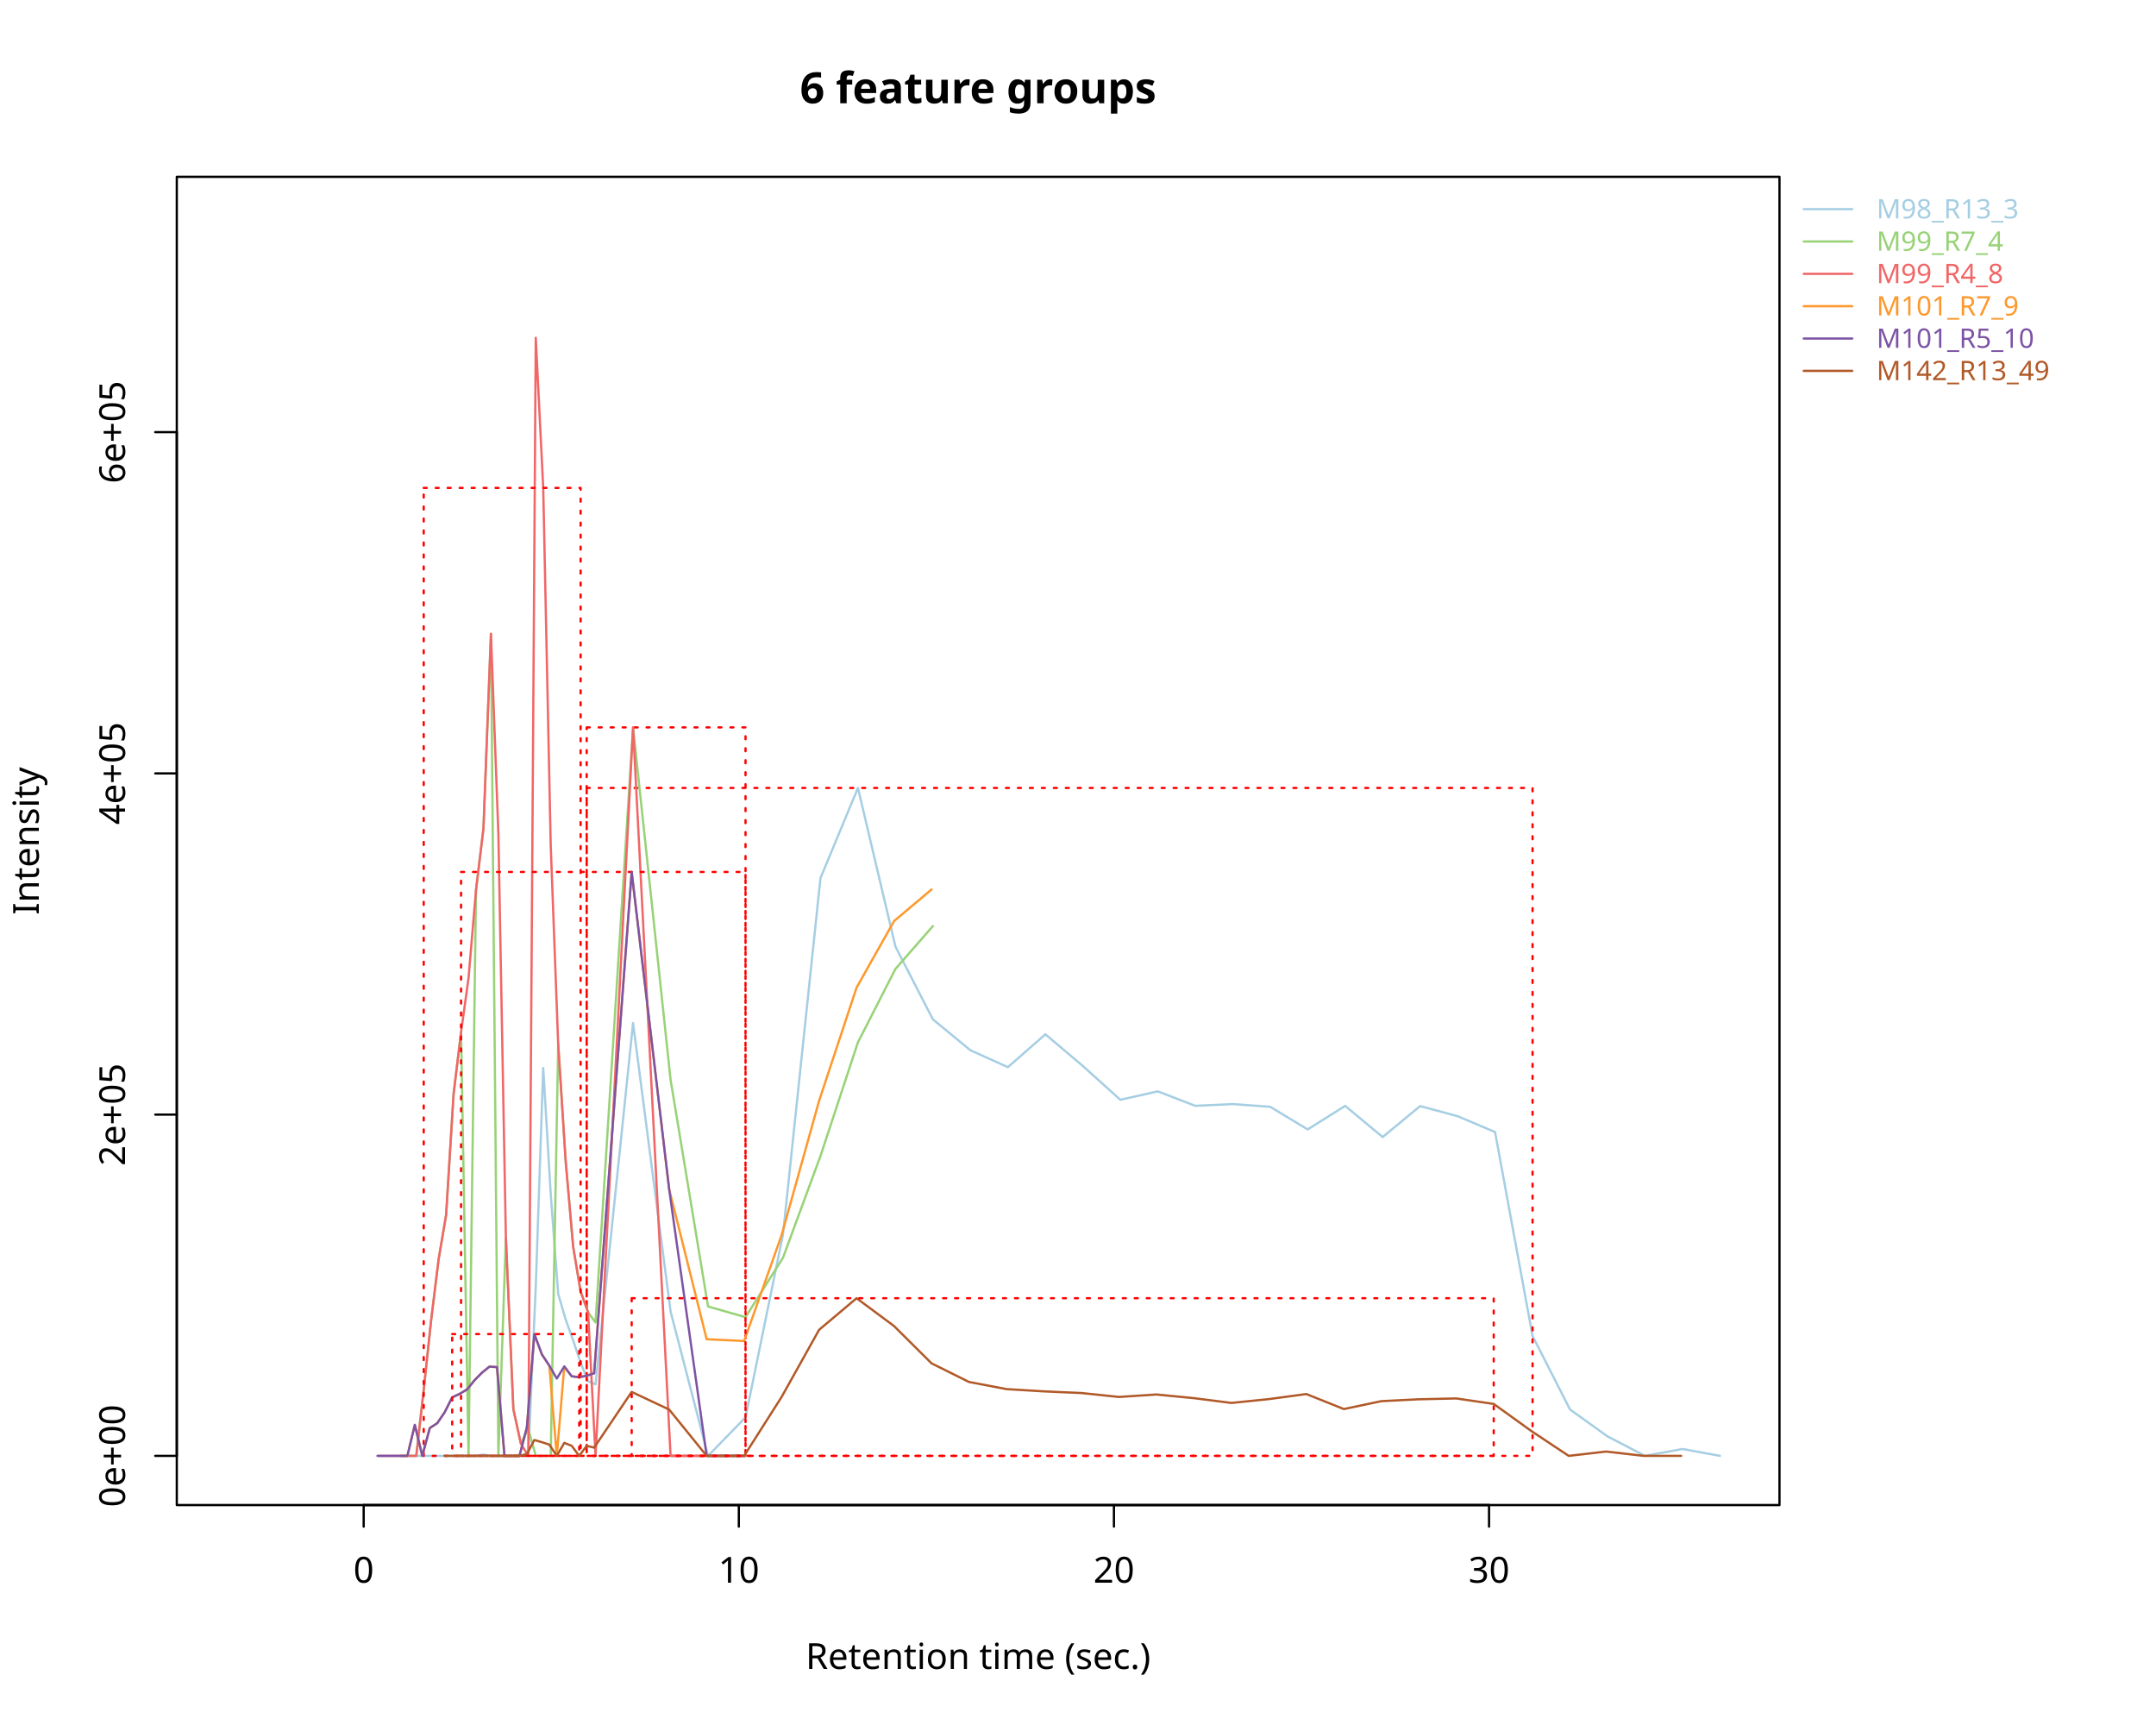
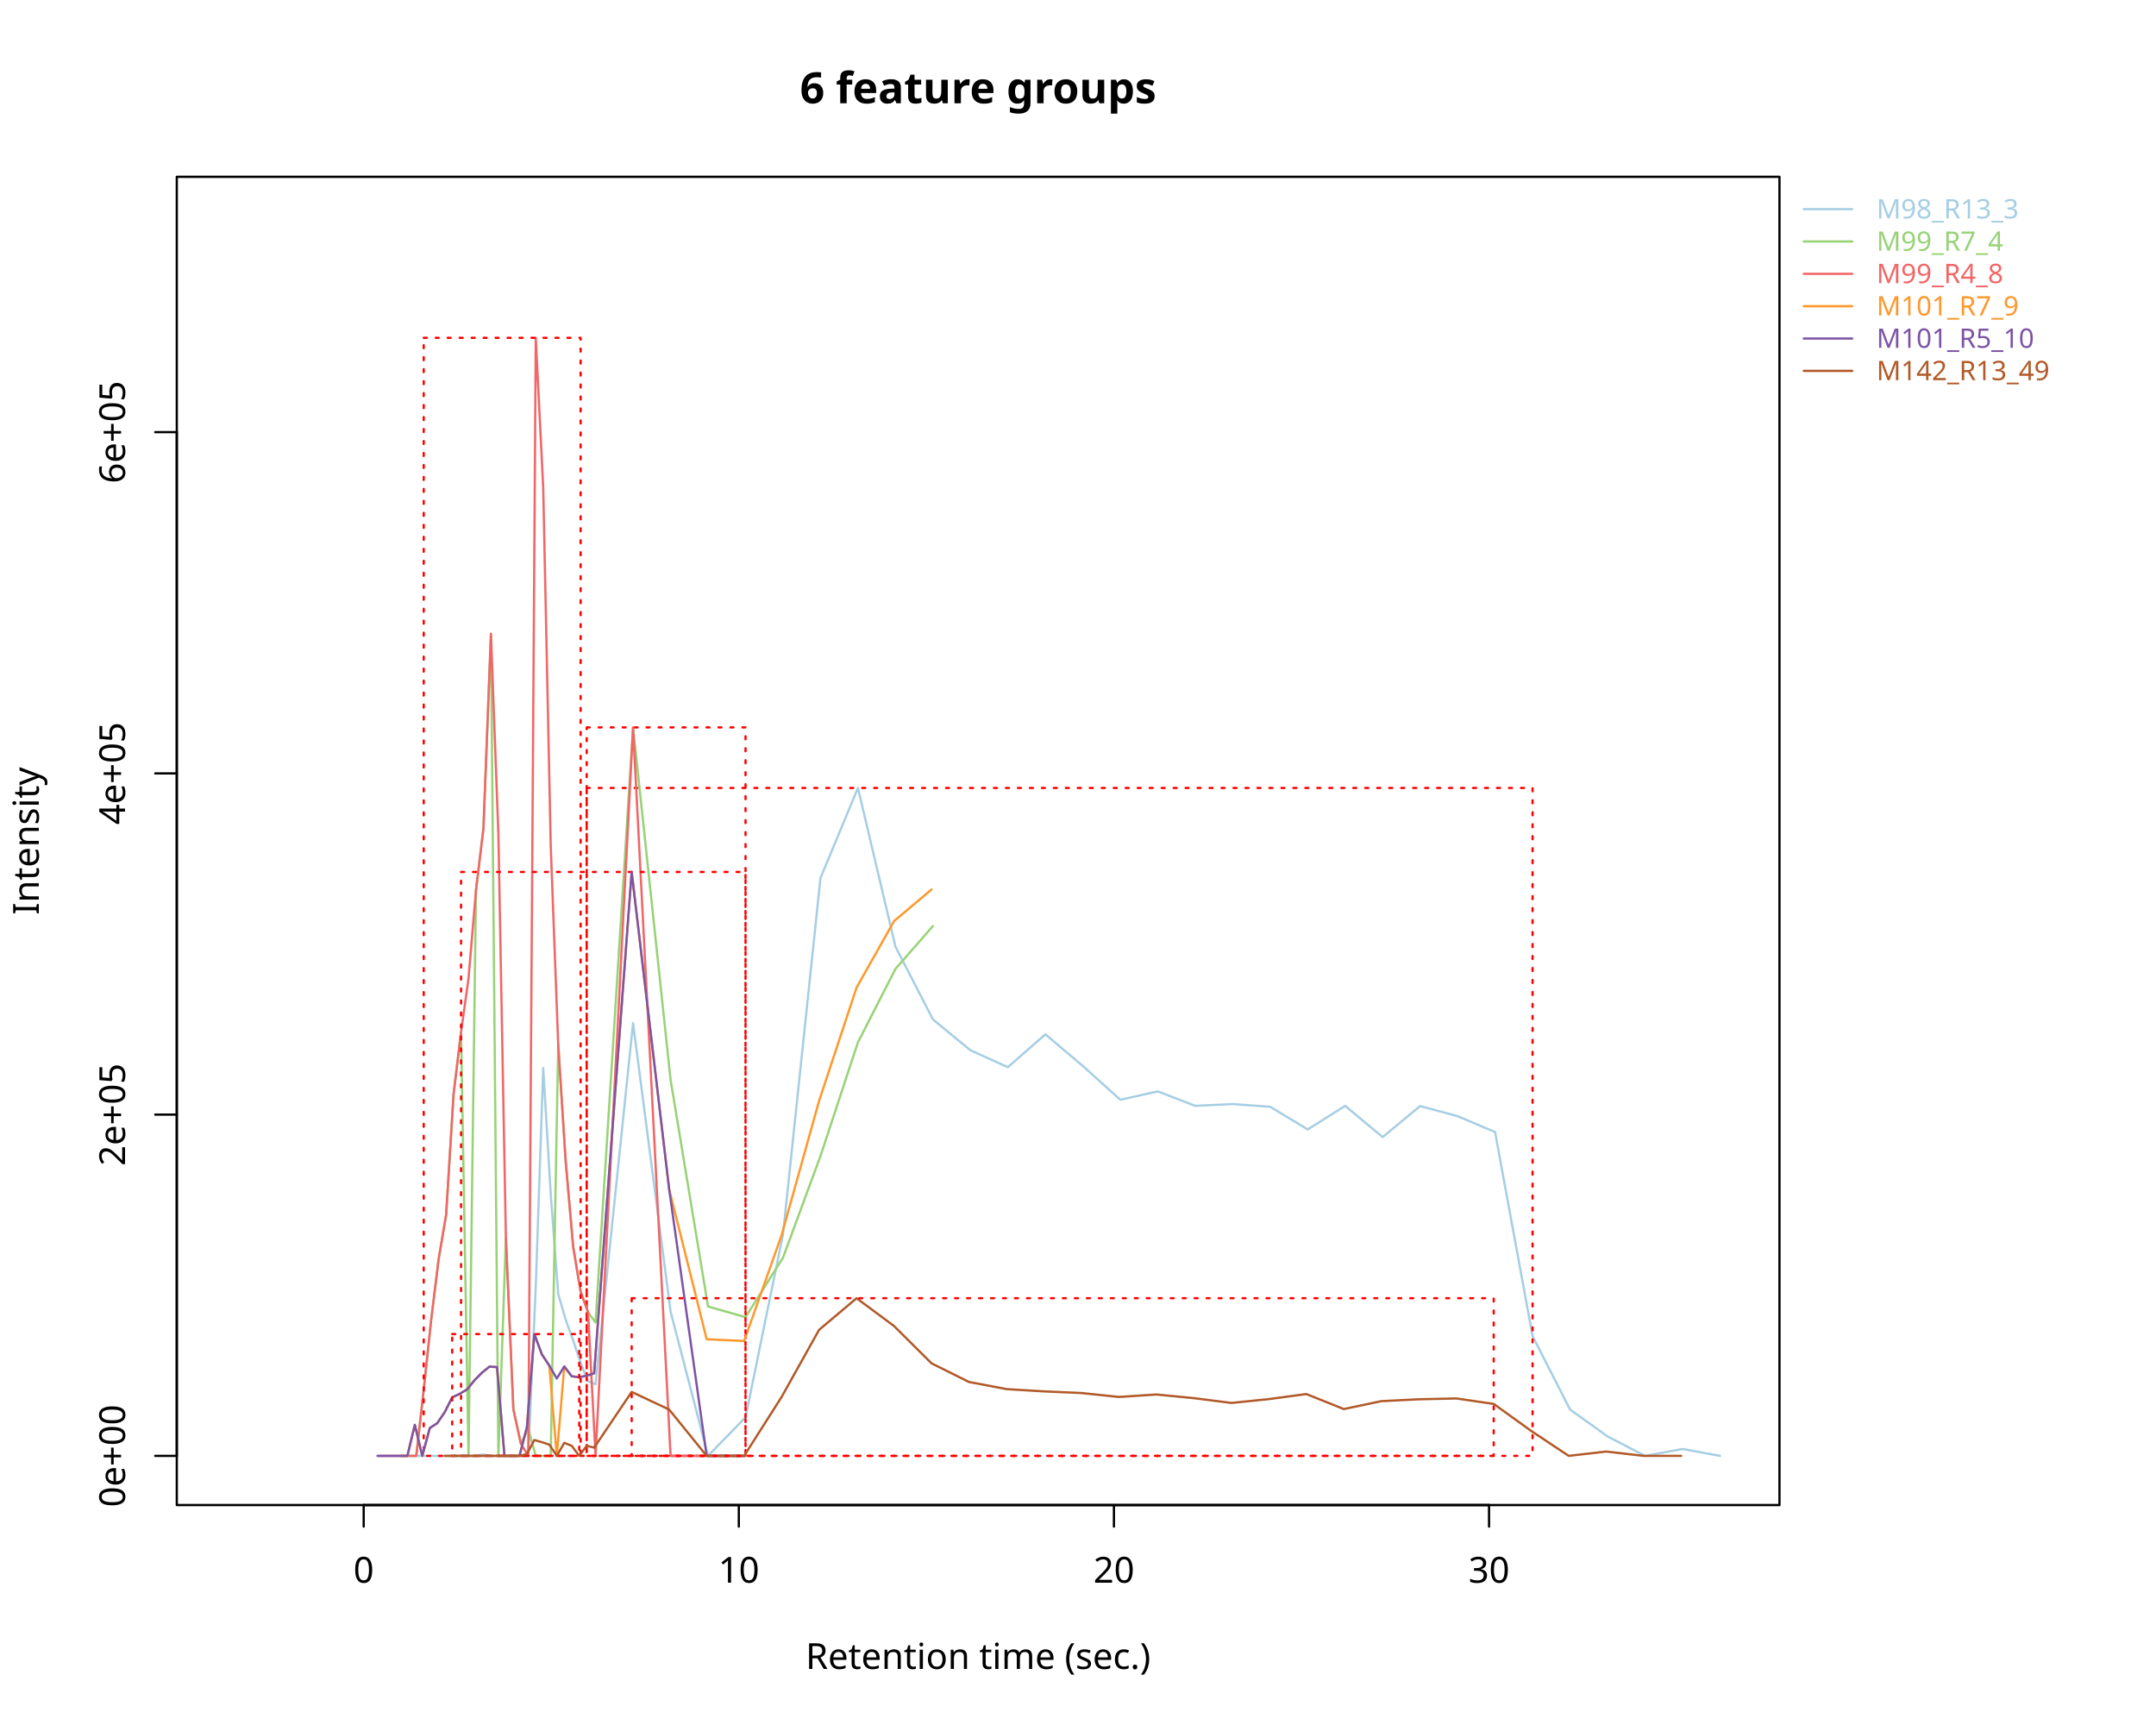
<svg xmlns="http://www.w3.org/2000/svg" class="svglite" data-engine-version="2.0" width="720.00pt" height="576.00pt" viewBox="0 0 720.00 576.00">
  <defs>
    <style type="text/css">
    .svglite line, .svglite polyline, .svglite polygon, .svglite path, .svglite rect, .svglite circle {
      fill: none;
      stroke: #000000;
      stroke-linecap: round;
      stroke-linejoin: round;
      stroke-miterlimit: 10.00;
    }
  </style>
  </defs>
  <rect width="100%" height="100%" style="stroke: none; fill: #FFFFFF;" />
  <defs>
    <clipPath id="cpMC4wMHw3MjAuMDB8MC4wMHw1NzYuMDA=">
      <rect x="0.00" y="0.00" width="720.00" height="576.00" />
    </clipPath>
  </defs>
  <g clip-path="url(#cpMC4wMHw3MjAuMDB8MC4wMHw1NzYuMDA=)">
    <line x1="121.45" y1="502.56" x2="497.27" y2="502.56" style="stroke-width: 0.75;" />
    <line x1="121.45" y1="502.56" x2="121.45" y2="509.76" style="stroke-width: 0.75;" />
    <line x1="246.73" y1="502.56" x2="246.73" y2="509.76" style="stroke-width: 0.75;" />
    <line x1="372.00" y1="502.56" x2="372.00" y2="509.76" style="stroke-width: 0.75;" />
    <line x1="497.27" y1="502.56" x2="497.27" y2="509.76" style="stroke-width: 0.75;" />
    <text x="121.45" y="528.48" text-anchor="middle" style="font-size: 12.00px; font-family: sans;" textLength="6.67px" lengthAdjust="spacingAndGlyphs">0</text>
    <text x="246.73" y="528.48" text-anchor="middle" style="font-size: 12.00px; font-family: sans;" textLength="13.35px" lengthAdjust="spacingAndGlyphs">10</text>
    <text x="372.00" y="528.48" text-anchor="middle" style="font-size: 12.00px; font-family: sans;" textLength="13.35px" lengthAdjust="spacingAndGlyphs">20</text>
    <text x="497.27" y="528.48" text-anchor="middle" style="font-size: 12.00px; font-family: sans;" textLength="13.35px" lengthAdjust="spacingAndGlyphs">30</text>
    <line x1="59.04" y1="486.13" x2="59.04" y2="144.30" style="stroke-width: 0.75;" />
    <line x1="59.04" y1="486.13" x2="51.84" y2="486.13" style="stroke-width: 0.75;" />
    <line x1="59.04" y1="372.19" x2="51.84" y2="372.19" style="stroke-width: 0.75;" />
    <line x1="59.04" y1="258.25" x2="51.84" y2="258.25" style="stroke-width: 0.75;" />
    <line x1="59.04" y1="144.30" x2="51.84" y2="144.30" style="stroke-width: 0.75;" />
    <text transform="translate(41.76,486.13) rotate(-90)" text-anchor="middle" style="font-size: 12.00px; font-family: sans;" textLength="33.71px" lengthAdjust="spacingAndGlyphs">0e+00</text>
    <text transform="translate(41.76,372.19) rotate(-90)" text-anchor="middle" style="font-size: 12.00px; font-family: sans;" textLength="33.71px" lengthAdjust="spacingAndGlyphs">2e+05</text>
    <text transform="translate(41.76,258.25) rotate(-90)" text-anchor="middle" style="font-size: 12.00px; font-family: sans;" textLength="33.71px" lengthAdjust="spacingAndGlyphs">4e+05</text>
    <text transform="translate(41.76,144.30) rotate(-90)" text-anchor="middle" style="font-size: 12.00px; font-family: sans;" textLength="33.71px" lengthAdjust="spacingAndGlyphs">6e+05</text>
    <polygon points="59.04,502.56 594.26,502.56 594.26,59.04 59.04,59.04 " style="stroke-width: 0.75; fill: none;" />
  </g>
  <defs>
    <clipPath id="cpMC4wMHw2MjQuNTB8MC4wMHw1NzYuMDA=">
      <rect x="0.00" y="0.00" width="624.50" height="576.00" />
    </clipPath>
  </defs>
  <g clip-path="url(#cpMC4wMHw2MjQuNTB8MC4wMHw1NzYuMDA=)">
    <text x="326.65" y="34.48" text-anchor="middle" style="font-size: 14.40px; font-weight: bold; font-family: sans;" textLength="104.88px" lengthAdjust="spacingAndGlyphs">6 feature groups</text>
    <text x="326.65" y="557.28" text-anchor="middle" style="font-size: 12.00px; font-family: sans;" textLength="110.72px" lengthAdjust="spacingAndGlyphs">Retention time (sec.)</text>
    <text transform="translate(12.96,280.80) rotate(-90)" text-anchor="middle" style="font-size: 12.00px; font-family: sans;" textLength="44.70px" lengthAdjust="spacingAndGlyphs">Intensity</text>
  </g>
  <defs>
    <clipPath id="cpNTkuMDR8NTk0LjI2fDU5LjA0fDUwMi41Ng==">
      <rect x="59.04" y="59.04" width="535.22" height="443.52" />
    </clipPath>
  </defs>
  <g clip-path="url(#cpNTkuMDR8NTk0LjI2fDU5LjA0fDUwMi41Ng==)">
    <polyline points="134.01,486.13 158.96,486.13 161.45,485.69 163.95,486.13 176.42,486.13 178.92,429.57 181.41,356.63 183.91,398.61 186.41,432.07 188.90,440.60 191.41,447.58 193.90,455.04 196.39,461.19 198.88,462.26 211.41,341.62 223.94,437.91 236.45,486.13 248.97,473.28 261.48,412.21 274.00,293.20 286.51,263.10 299.04,316.09 311.54,340.38 324.07,350.70 336.58,356.34 349.10,345.37 361.61,355.94 374.13,367.22 386.64,364.42 399.15,369.25 411.67,368.67 424.18,369.57 436.70,377.13 449.22,369.27 461.74,379.68 474.25,369.33 486.77,372.71 499.28,378.00 511.80,446.10 524.31,470.65 536.83,479.63 549.34,486.13 561.87,483.84 574.38,486.13 " style="stroke-width: 0.75; stroke: #A6CEE3;" />
    <rect x="195.93" y="263.10" width="315.87" height="223.03" style="stroke-width: 0.75; stroke: #FF0000; stroke-dasharray: 1.00,3.00;" />
    <polyline points="134.01,486.13 139.01,486.13 141.50,464.09 143.99,440.74 146.48,420.48 148.98,405.69 151.48,365.28 153.97,344.68 156.47,486.13 158.96,297.19 161.45,276.66 163.95,211.64 166.44,486.13 168.94,413.28 171.44,470.55 173.93,482.02 176.42,477.11 178.92,486.13 183.91,486.13 186.41,348.70 188.90,387.63 191.41,416.31 193.90,431.28 196.39,438.19 198.88,441.61 211.41,242.89 223.94,360.54 236.45,436.25 248.97,439.82 261.48,419.97 274.00,386.01 286.51,348.05 299.04,323.53 311.54,309.24 " style="stroke-width: 0.75; stroke: #98D277;" />
    <rect x="195.93" y="242.89" width="53.04" height="243.25" style="stroke-width: 0.75; stroke: #FF0000; stroke-dasharray: 1.00,3.00;" />
    <polyline points="126.53,486.13 139.01,486.13 141.50,464.09 143.99,440.74 146.48,420.48 148.98,405.69 151.48,365.28 153.97,344.68 156.47,326.62 158.96,297.19 161.45,276.66 163.95,211.64 166.44,278.61 168.94,413.28 171.44,470.55 173.93,482.02 176.42,486.13 178.92,112.80 181.41,162.92 183.91,282.15 186.41,348.70 188.90,387.63 191.41,416.31 193.90,431.28 196.39,438.19 198.88,486.13 211.41,242.89 223.94,486.13 248.97,486.13 " style="stroke-width: 0.75; stroke: #F16667;" />
-     <rect x="141.50" y="162.92" width="52.40" height="323.21" style="stroke-width: 0.75; stroke: #FF0000; stroke-dasharray: 1.00,3.00;" />
+     <rect x="141.50" y="112.80" width="52.40" height="373.33" style="stroke-width: 0.75; stroke: #FF0000; stroke-dasharray: 1.00,3.00;" />
    <polyline points="133.54,486.13 136.04,486.13 138.53,475.78 141.02,486.13 143.53,476.84 146.02,475.22 148.51,471.55 151.01,466.60 153.50,465.43 156.00,463.93 158.50,460.84 160.99,458.33 163.48,456.32 165.98,456.50 168.47,486.13 173.47,486.13 175.96,476.60 178.45,445.46 180.96,452.25 183.45,456.00 185.94,486.13 188.44,456.28 190.93,459.57 193.42,459.86 195.93,459.38 198.42,458.56 210.95,291.16 223.46,397.04 235.99,447.19 248.50,447.78 261.02,412.43 273.53,367.61 286.06,329.75 298.57,307.56 311.09,297.00 " style="stroke-width: 0.75; stroke: #FE982C;" />
    <rect x="153.97" y="291.16" width="94.99" height="194.97" style="stroke-width: 0.75; stroke: #FF0000; stroke-dasharray: 1.00,3.00;" />
    <polyline points="126.05,486.13 136.04,486.13 138.53,475.78 141.02,486.13 143.53,476.84 146.02,475.22 148.51,471.55 151.01,466.60 153.50,465.43 156.00,463.93 158.50,460.84 160.99,458.33 163.48,456.32 165.98,456.50 168.47,486.13 173.47,486.13 175.96,476.60 178.45,445.46 180.96,452.25 183.45,456.00 185.94,460.31 188.44,456.28 190.93,459.57 193.42,459.86 195.93,459.38 198.42,458.56 210.95,291.16 223.46,397.04 235.99,486.13 248.50,486.13 " style="stroke-width: 0.75; stroke: #7D54A5;" />
    <rect x="151.01" y="445.46" width="42.42" height="40.68" style="stroke-width: 0.75; stroke: #FF0000; stroke-dasharray: 1.00,3.00;" />
    <polyline points="148.51,486.13 173.47,486.13 175.96,485.51 178.45,480.84 180.96,481.56 183.45,482.38 185.94,486.13 188.44,481.79 190.93,482.78 193.42,486.13 195.93,482.77 198.42,483.38 210.95,464.78 223.46,470.66 235.99,486.13 248.50,486.13 261.02,466.46 273.53,444.05 286.06,433.49 298.57,442.79 311.09,455.24 323.60,461.46 336.13,463.84 348.65,464.60 361.16,465.15 373.67,466.46 386.19,465.64 398.70,466.86 411.22,468.46 423.73,467.18 436.25,465.49 448.77,470.50 461.29,467.87 473.80,467.24 486.32,466.96 498.83,468.79 511.35,477.81 523.87,486.13 536.39,484.69 548.90,486.13 561.42,486.13 " style="stroke-width: 0.75; stroke: #B15928;" />
    <rect x="210.95" y="433.49" width="287.88" height="52.64" style="stroke-width: 0.75; stroke: #FF0000; stroke-dasharray: 1.00,3.00;" />
  </g>
  <g clip-path="url(#cpMC4wMHw3MjAuMDB8MC4wMHw1NzYuMDA=)">
    <line x1="602.36" y1="69.84" x2="618.56" y2="69.84" style="stroke-width: 0.75; stroke: #A6CEE3;" />
    <line x1="602.36" y1="80.64" x2="618.56" y2="80.64" style="stroke-width: 0.75; stroke: #98D277;" />
    <line x1="602.36" y1="91.44" x2="618.56" y2="91.44" style="stroke-width: 0.75; stroke: #F16667;" />
    <line x1="602.36" y1="102.24" x2="618.56" y2="102.24" style="stroke-width: 0.75; stroke: #FE982C;" />
    <line x1="602.36" y1="113.04" x2="618.56" y2="113.04" style="stroke-width: 0.75; stroke: #7D54A5;" />
    <line x1="602.36" y1="123.84" x2="618.56" y2="123.84" style="stroke-width: 0.75; stroke: #B15928;" />
    <text x="626.66" y="72.94" style="font-size: 9.00px; fill: #A6CEE3; font-family: sans;" textLength="49.04px" lengthAdjust="spacingAndGlyphs">M98_R13_3</text>
    <text x="626.66" y="83.74" style="font-size: 9.00px; fill: #98D277; font-family: sans;" textLength="44.04px" lengthAdjust="spacingAndGlyphs">M99_R7_4</text>
    <text x="626.66" y="94.54" style="font-size: 9.00px; fill: #F16667; font-family: sans;" textLength="44.04px" lengthAdjust="spacingAndGlyphs">M99_R4_8</text>
    <text x="626.66" y="105.34" style="font-size: 9.00px; fill: #FE982C; font-family: sans;" textLength="49.04px" lengthAdjust="spacingAndGlyphs">M101_R7_9</text>
    <text x="626.66" y="116.14" style="font-size: 9.00px; fill: #7D54A5; font-family: sans;" textLength="54.05px" lengthAdjust="spacingAndGlyphs">M101_R5_10</text>
    <text x="626.66" y="126.94" style="font-size: 9.00px; fill: #B15928; font-family: sans;" textLength="59.05px" lengthAdjust="spacingAndGlyphs">M142_R13_49</text>
  </g>
</svg>
